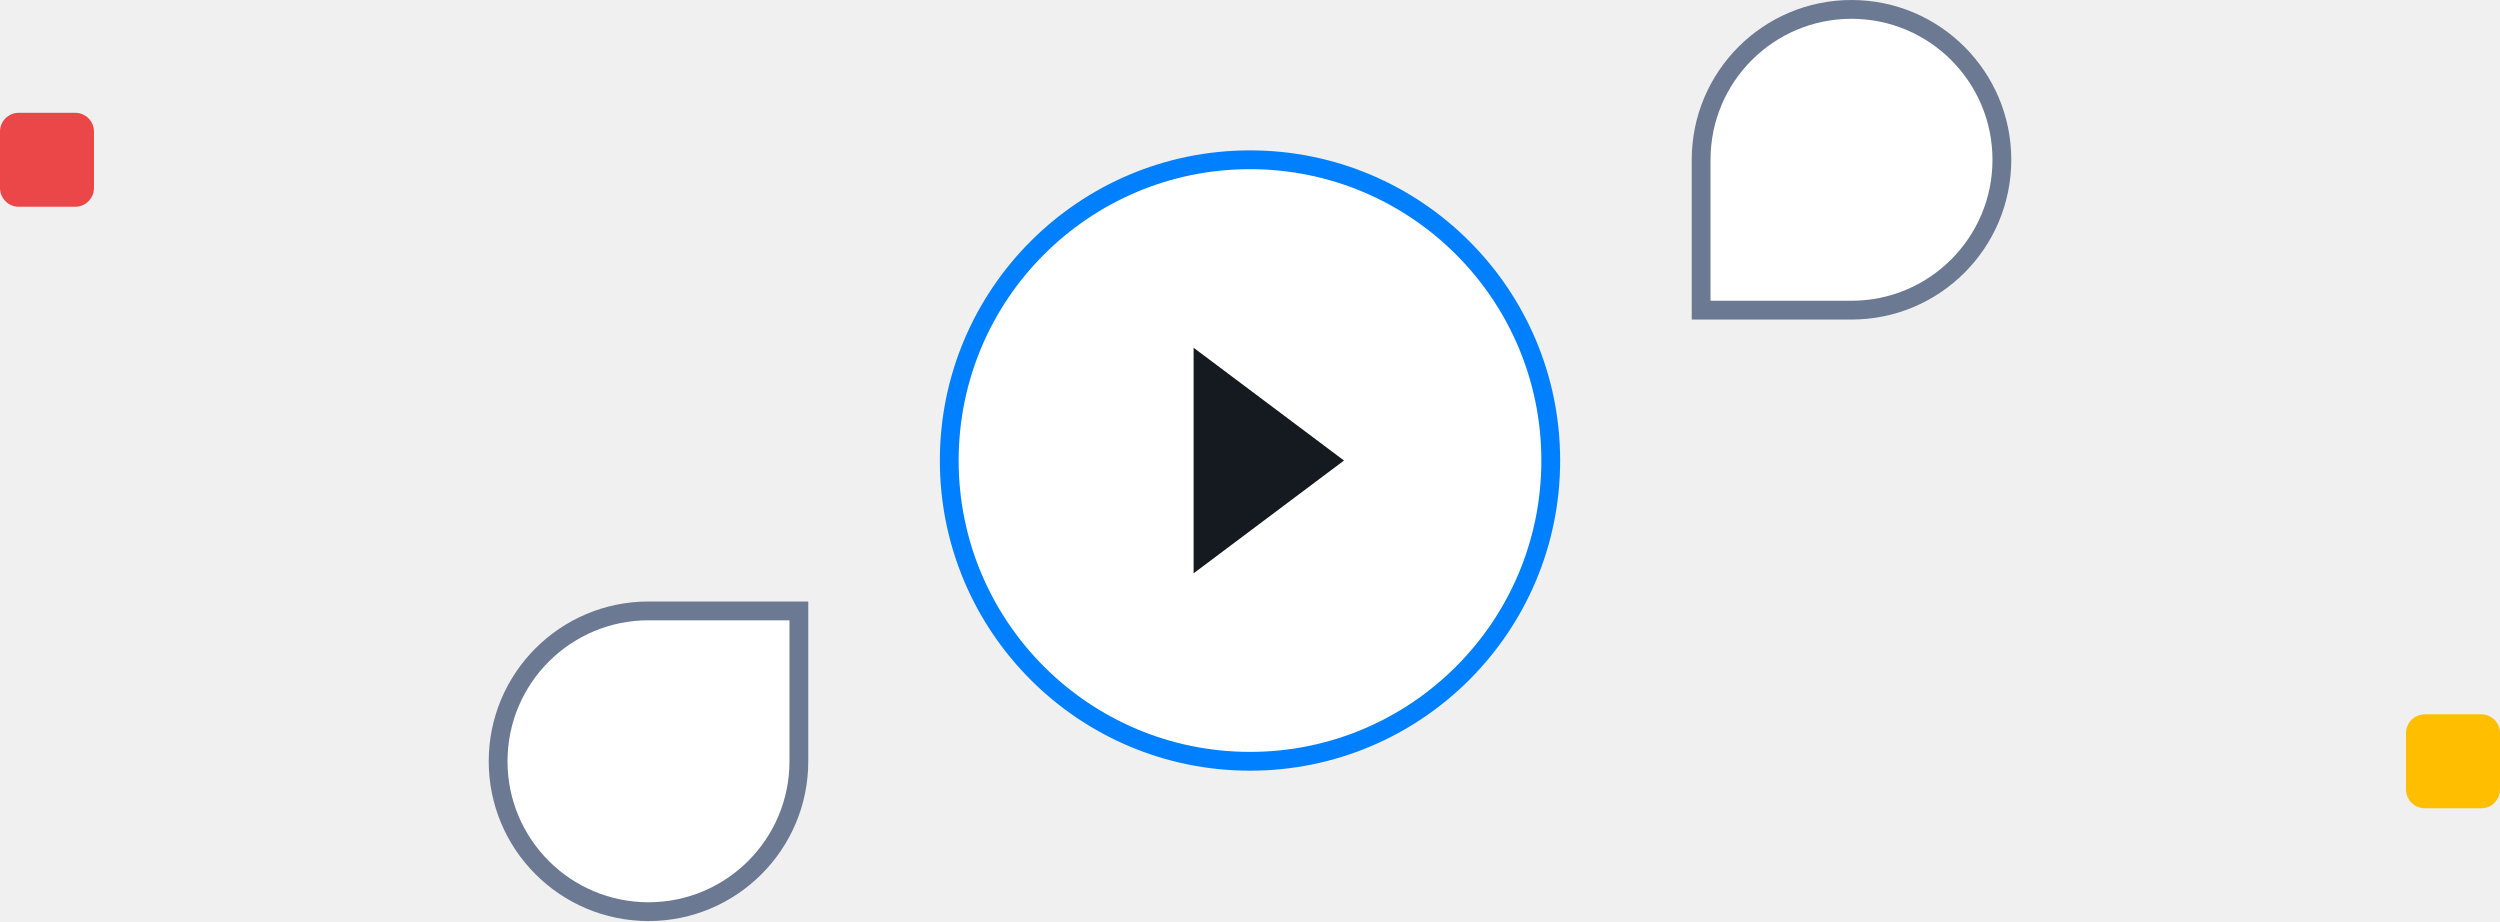
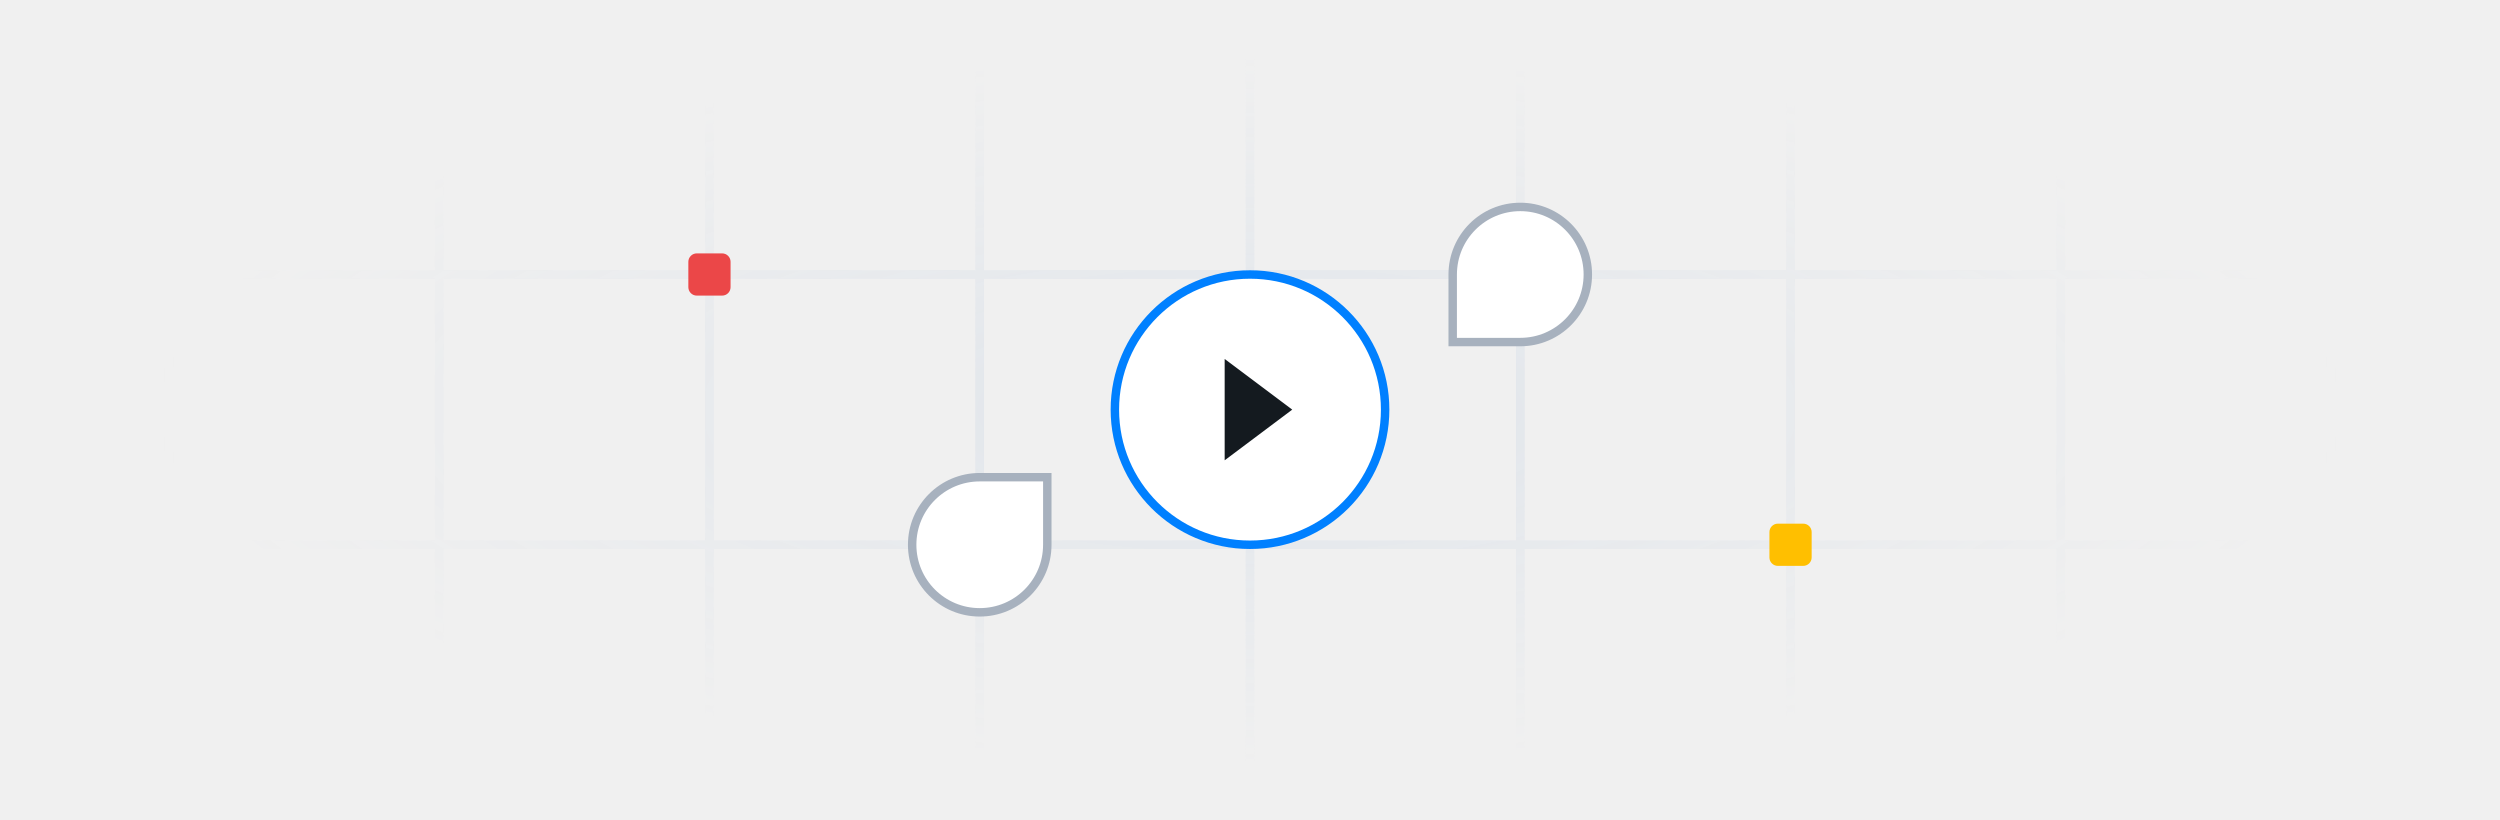
- <svg xmlns="http://www.w3.org/2000/svg" width="266" height="98" viewBox="0 0 266 98" fill="none">
-   <path d="M213 17C213 25.837 205.837 33 197 33L181 33L181 17C181 8.163 188.163 1 197 1C205.837 1 213 8.163 213 17Z" fill="white" stroke="#6C7993" stroke-width="2" />
-   <path d="M53 81C53 72.163 60.163 65 69 65L85 65L85 81C85 89.837 77.837 97 69 97C60.163 97 53 89.837 53 81Z" fill="white" stroke="#6C7993" stroke-width="2" />
-   <rect x="101" y="17" width="64" height="64" rx="32" fill="white" stroke="#0080FF" stroke-width="2" />
-   <path d="M143 49L127 61L127 37L143 49Z" fill="#141A1F" />
-   <rect y="12" width="10" height="10" rx="2" fill="#EB4748" />
-   <rect x="256" y="76" width="10" height="10" rx="2" fill="#FFBF00" />
+ <svg xmlns="http://www.w3.org/2000/svg" width="592" height="194" viewBox="0 0 592 194" fill="none">
+   <mask id="mask0" style="mask-type:alpha" maskUnits="userSpaceOnUse" x="0" y="0" width="592" height="194">
+     <rect width="592" height="194" fill="url(#paint0_radial)" />
+   </mask>
+   <g mask="url(#mask0)">
+     <rect x="-24" y="1" width="64" height="64" stroke="#E0E5EB" stroke-width="2" />
+     <rect x="40" y="1" width="64" height="64" stroke="#E0E5EB" stroke-width="2" />
+     <rect x="104" y="1" width="64" height="64" stroke="#E0E5EB" stroke-width="2" />
+     <rect x="168" y="1" width="64" height="64" stroke="#E0E5EB" stroke-width="2" />
+     <rect x="232" y="1" width="64" height="64" stroke="#E0E5EB" stroke-width="2" />
+     <rect x="296" y="1" width="64" height="64" stroke="#E0E5EB" stroke-width="2" />
+     <rect x="360" y="1" width="64" height="64" stroke="#E0E5EB" stroke-width="2" />
+     <rect x="424" y="1" width="64" height="64" stroke="#E0E5EB" stroke-width="2" />
+     <rect x="488" y="1" width="64" height="64" stroke="#E0E5EB" stroke-width="2" />
+     <rect x="552" y="1" width="64" height="64" stroke="#E0E5EB" stroke-width="2" />
+     <rect x="-24" y="65" width="64" height="64" stroke="#E0E5EB" stroke-width="2" />
+     <rect x="40" y="65" width="64" height="64" stroke="#E0E5EB" stroke-width="2" />
+     <rect x="104" y="65" width="64" height="64" stroke="#E0E5EB" stroke-width="2" />
+     <rect x="168" y="65" width="64" height="64" stroke="#E0E5EB" stroke-width="2" />
+     <rect x="232" y="65" width="64" height="64" stroke="#E0E5EB" stroke-width="2" />
+     <rect x="296" y="65" width="64" height="64" stroke="#E0E5EB" stroke-width="2" />
+     <rect x="360" y="65" width="64" height="64" stroke="#E0E5EB" stroke-width="2" />
+     <rect x="424" y="65" width="64" height="64" stroke="#E0E5EB" stroke-width="2" />
+     <rect x="488" y="65" width="64" height="64" stroke="#E0E5EB" stroke-width="2" />
+     <rect x="552" y="65" width="64" height="64" stroke="#E0E5EB" stroke-width="2" />
+     <rect x="-24" y="129" width="64" height="64" stroke="#E0E5EB" stroke-width="2" />
+     <rect x="40" y="129" width="64" height="64" stroke="#E0E5EB" stroke-width="2" />
+     <rect x="104" y="129" width="64" height="64" stroke="#E0E5EB" stroke-width="2" />
+     <rect x="168" y="129" width="64" height="64" stroke="#E0E5EB" stroke-width="2" />
+     <rect x="232" y="129" width="64" height="64" stroke="#E0E5EB" stroke-width="2" />
+     <rect x="296" y="129" width="64" height="64" stroke="#E0E5EB" stroke-width="2" />
+     <rect x="360" y="129" width="64" height="64" stroke="#E0E5EB" stroke-width="2" />
+     <rect x="424" y="129" width="64" height="64" stroke="#E0E5EB" stroke-width="2" />
+     <rect x="488" y="129" width="64" height="64" stroke="#E0E5EB" stroke-width="2" />
+     <rect x="552" y="129" width="64" height="64" stroke="#E0E5EB" stroke-width="2" />
+   </g>
+   <path d="M376 65C376 73.837 368.837 81 360 81L344 81L344 65C344 56.163 351.163 49 360 49C368.837 49 376 56.163 376 65Z" fill="white" stroke="#A7B1BE" stroke-width="2" />
+   <path d="M216 129C216 120.163 223.163 113 232 113L248 113L248 129C248 137.837 240.837 145 232 145C223.163 145 216 137.837 216 129Z" fill="white" stroke="#A7B1BE" stroke-width="2" />
+   <rect x="264" y="65" width="64" height="64" rx="32" fill="white" stroke="#0080FF" stroke-width="2" />
+   <path d="M306 97L290 109L290 85L306 97Z" fill="#141A1F" />
+   <rect x="163" y="60" width="10" height="10" rx="2" fill="#EB4748" />
+   <rect x="419" y="124" width="10" height="10" rx="2" fill="#FFBF00" />
+   <defs>
+     <radialGradient id="paint0_radial" cx="0" cy="0" r="1" gradientUnits="userSpaceOnUse" gradientTransform="translate(296 97) rotate(90) scale(97 296)">
+       <stop stop-color="#C4C4C4" />
+       <stop offset="0.869" stop-color="#C4C4C4" stop-opacity="0" />
+     </radialGradient>
+   </defs>
</svg>
